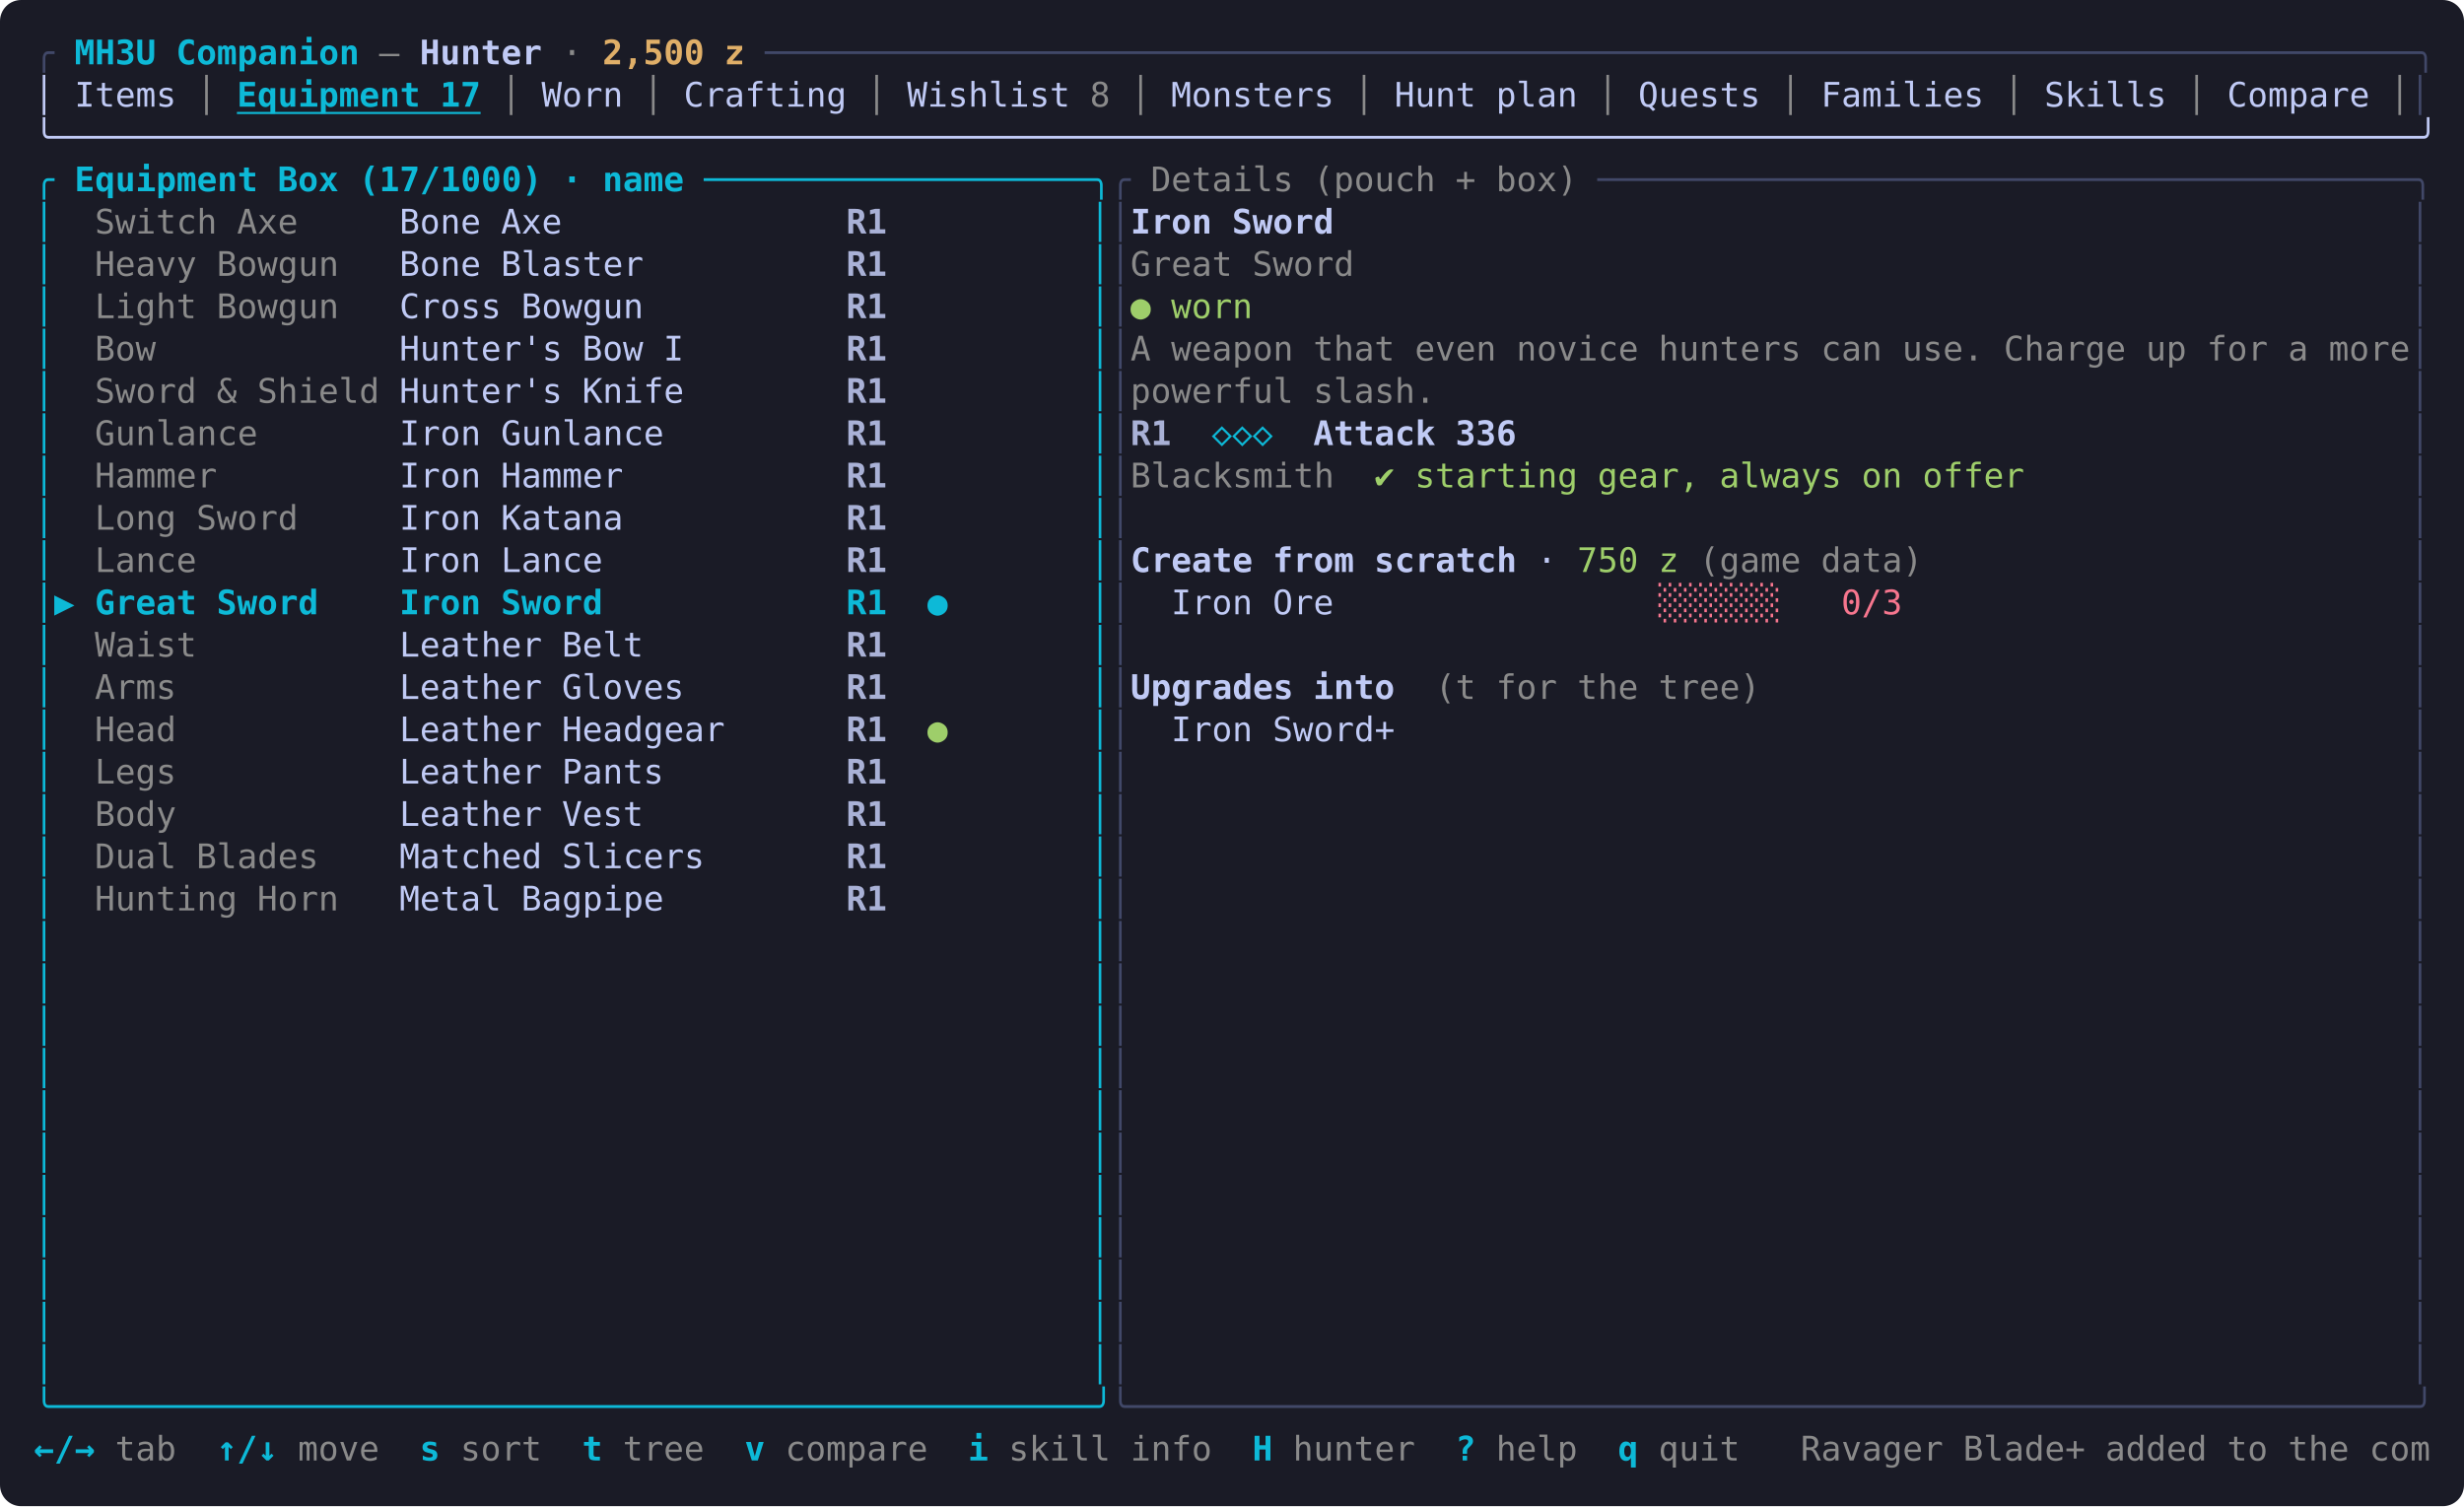
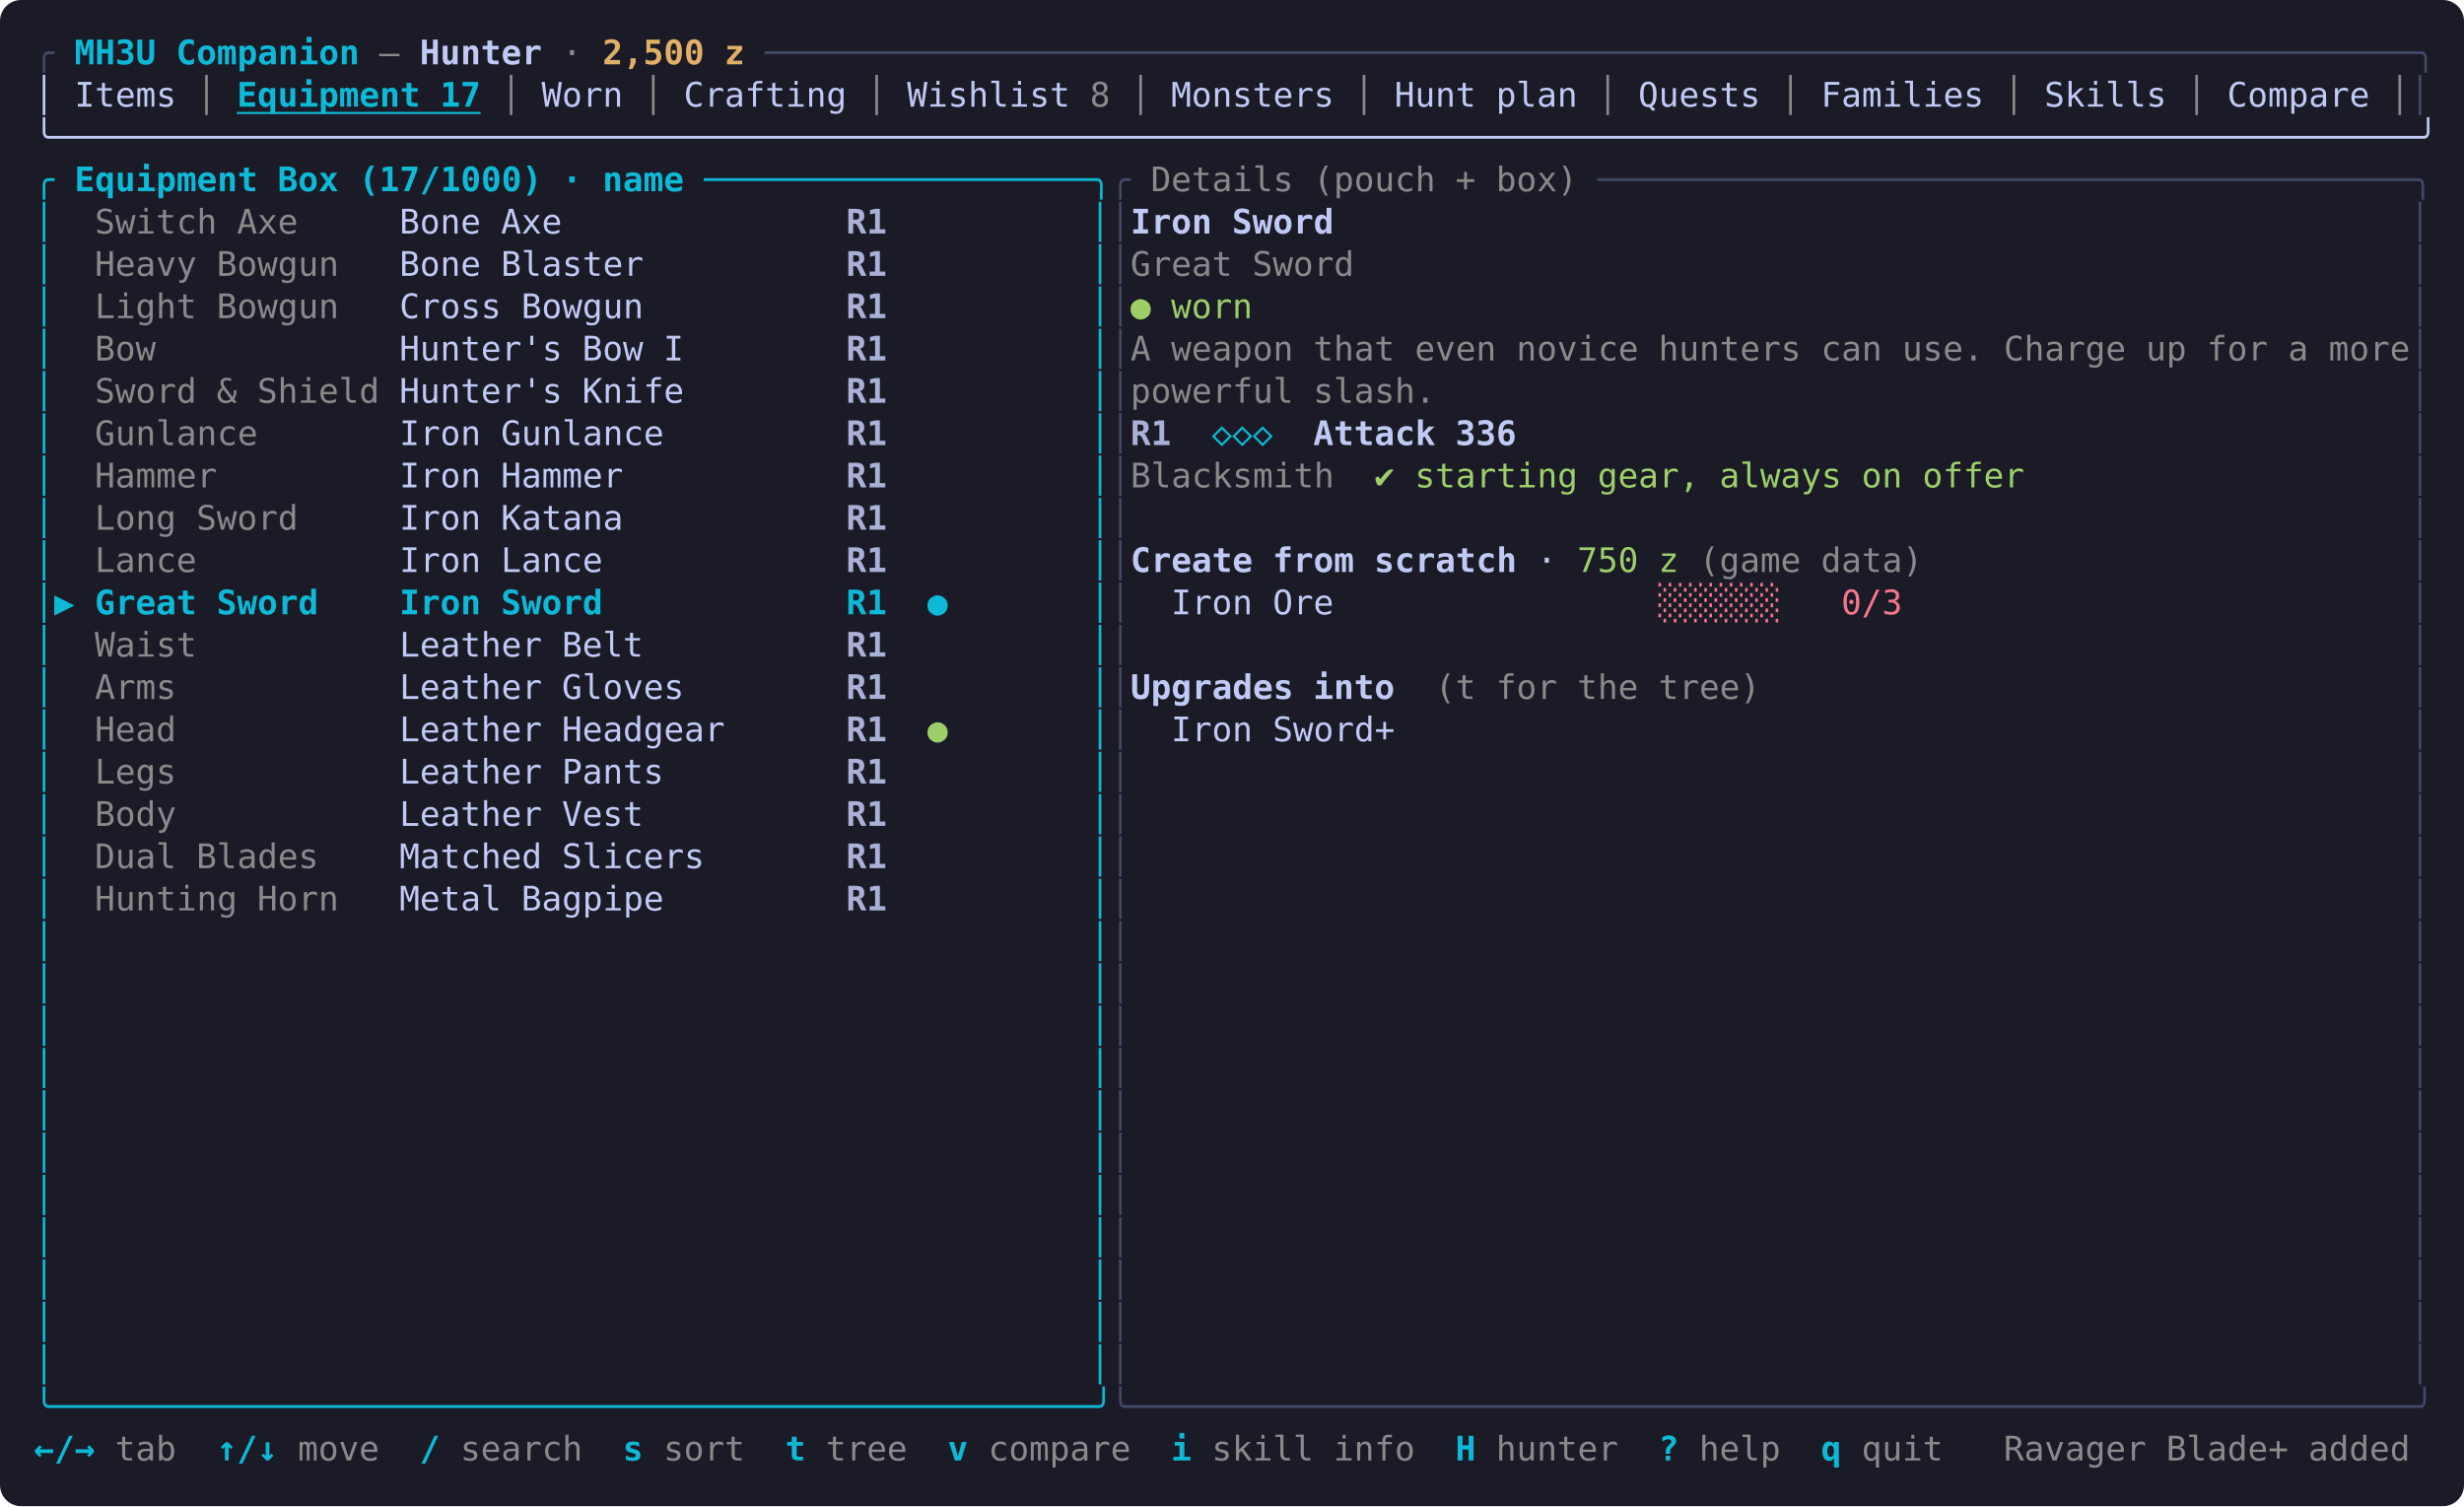
<svg xmlns="http://www.w3.org/2000/svg" width="1164.8" height="712" viewBox="0 0 1164.8 712" role="img">
  <rect width="100%" height="100%" rx="10" fill="#1a1b26" />
  <g font-family="'JetBrains Mono','JetBrainsMono Nerd Font','DejaVu Sans Mono',Menlo,Consolas,monospace" font-size="16">
    <text x="16.0" y="30.4" textLength="9.6" lengthAdjust="spacing" fill="#414868">╭</text>
    <text x="35.2" y="30.4" textLength="38.4" lengthAdjust="spacing" fill="#0db9d7" font-weight="bold">MH3U</text>
    <text x="83.2" y="30.4" textLength="86.4" lengthAdjust="spacing" fill="#0db9d7" font-weight="bold">Companion</text>
    <text x="179.2" y="30.4" textLength="9.6" lengthAdjust="spacing" fill="#8a8a8a">—</text>
    <text x="198.4" y="30.4" textLength="57.6" lengthAdjust="spacing" fill="#c0caf5" font-weight="bold">Hunter</text>
    <text x="265.6" y="30.4" textLength="9.6" lengthAdjust="spacing" fill="#8a8a8a">·</text>
    <text x="284.8" y="30.4" textLength="48.0" lengthAdjust="spacing" fill="#e0af68" font-weight="bold">2,500</text>
    <text x="342.4" y="30.4" textLength="9.6" lengthAdjust="spacing" fill="#e0af68" font-weight="bold">z</text>
    <text x="361.6" y="30.4" textLength="787.2" lengthAdjust="spacing" fill="#414868">─────────────────────────────────────────────────────────────────────────────────╮</text>
    <text x="16.0" y="50.4" textLength="9.6" lengthAdjust="spacing" fill="#c0caf5">│</text>
    <text x="35.2" y="50.4" textLength="48.0" lengthAdjust="spacing" fill="#c0caf5">Items</text>
    <text x="92.8" y="50.4" textLength="9.6" lengthAdjust="spacing" fill="#8a8a8a">│</text>
    <text x="112.0" y="50.4" textLength="86.4" lengthAdjust="spacing" fill="#0db9d7" font-weight="bold">Equipment</text>
    <text x="208.0" y="50.4" textLength="19.2" lengthAdjust="spacing" fill="#0db9d7" font-weight="bold">17</text>
    <line x1="112.0" y1="53.4" x2="227.2" y2="53.4" stroke="#0db9d7" stroke-width="1" />
    <text x="236.8" y="50.4" textLength="9.6" lengthAdjust="spacing" fill="#8a8a8a">│</text>
    <text x="256.0" y="50.4" textLength="38.4" lengthAdjust="spacing" fill="#c0caf5">Worn</text>
    <text x="304.0" y="50.4" textLength="9.6" lengthAdjust="spacing" fill="#8a8a8a">│</text>
    <text x="323.2" y="50.4" textLength="76.8" lengthAdjust="spacing" fill="#c0caf5">Crafting</text>
    <text x="409.6" y="50.4" textLength="9.6" lengthAdjust="spacing" fill="#8a8a8a">│</text>
    <text x="428.8" y="50.4" textLength="76.8" lengthAdjust="spacing" fill="#c0caf5">Wishlist</text>
    <text x="515.2" y="50.4" textLength="9.6" lengthAdjust="spacing" fill="#8a8a8a">8</text>
    <text x="534.4" y="50.4" textLength="9.6" lengthAdjust="spacing" fill="#8a8a8a">│</text>
    <text x="553.6" y="50.4" textLength="76.8" lengthAdjust="spacing" fill="#c0caf5">Monsters</text>
    <text x="640.0" y="50.4" textLength="9.6" lengthAdjust="spacing" fill="#8a8a8a">│</text>
    <text x="659.2" y="50.4" textLength="38.4" lengthAdjust="spacing" fill="#c0caf5">Hunt</text>
    <text x="707.2" y="50.4" textLength="38.4" lengthAdjust="spacing" fill="#c0caf5">plan</text>
    <text x="755.2" y="50.4" textLength="9.6" lengthAdjust="spacing" fill="#8a8a8a">│</text>
    <text x="774.4" y="50.4" textLength="57.6" lengthAdjust="spacing" fill="#c0caf5">Quests</text>
    <text x="841.6" y="50.4" textLength="9.6" lengthAdjust="spacing" fill="#8a8a8a">│</text>
    <text x="860.8" y="50.4" textLength="76.8" lengthAdjust="spacing" fill="#c0caf5">Families</text>
    <text x="947.2" y="50.4" textLength="9.6" lengthAdjust="spacing" fill="#8a8a8a">│</text>
    <text x="966.4" y="50.4" textLength="57.6" lengthAdjust="spacing" fill="#c0caf5">Skills</text>
    <text x="1033.6" y="50.4" textLength="9.6" lengthAdjust="spacing" fill="#8a8a8a">│</text>
    <text x="1052.8" y="50.4" textLength="67.2" lengthAdjust="spacing" fill="#c0caf5">Compare</text>
    <text x="1129.6" y="50.4" textLength="9.6" lengthAdjust="spacing" fill="#8a8a8a">│</text>
    <text x="1139.2" y="50.4" textLength="9.6" lengthAdjust="spacing" fill="#414868">│</text>
    <text x="16.0" y="70.4" textLength="1132.8" lengthAdjust="spacing" fill="#c0caf5">╰────────────────────────────────────────────────────────────────────────────────────────────────────────────────────╯</text>
    <text x="16.0" y="90.4" textLength="9.6" lengthAdjust="spacing" fill="#0db9d7">╭</text>
    <text x="35.2" y="90.4" textLength="86.4" lengthAdjust="spacing" fill="#0db9d7" font-weight="bold">Equipment</text>
    <text x="131.2" y="90.4" textLength="28.8" lengthAdjust="spacing" fill="#0db9d7" font-weight="bold">Box</text>
    <text x="169.6" y="90.4" textLength="86.4" lengthAdjust="spacing" fill="#0db9d7" font-weight="bold">(17/1000)</text>
    <text x="265.6" y="90.4" textLength="9.6" lengthAdjust="spacing" fill="#0db9d7" font-weight="bold">·</text>
    <text x="284.8" y="90.4" textLength="38.4" lengthAdjust="spacing" fill="#0db9d7" font-weight="bold">name</text>
    <text x="332.8" y="90.4" textLength="192.0" lengthAdjust="spacing" fill="#0db9d7">───────────────────╮</text>
    <text x="524.8" y="90.4" textLength="9.6" lengthAdjust="spacing" fill="#414868">╭</text>
    <text x="544.0" y="90.4" textLength="67.2" lengthAdjust="spacing" fill="#8a8a8a">Details</text>
    <text x="620.8" y="90.4" textLength="57.6" lengthAdjust="spacing" fill="#8a8a8a">(pouch</text>
    <text x="688.0" y="90.4" textLength="9.6" lengthAdjust="spacing" fill="#8a8a8a">+</text>
    <text x="707.2" y="90.4" textLength="38.4" lengthAdjust="spacing" fill="#8a8a8a">box)</text>
    <text x="755.2" y="90.4" textLength="393.6" lengthAdjust="spacing" fill="#414868">────────────────────────────────────────╮</text>
    <text x="16.0" y="110.4" textLength="9.6" lengthAdjust="spacing" fill="#0db9d7">│</text>
    <text x="44.8" y="110.4" textLength="57.6" lengthAdjust="spacing" fill="#8a8a8a">Switch</text>
    <text x="112.0" y="110.4" textLength="28.8" lengthAdjust="spacing" fill="#8a8a8a">Axe</text>
    <text x="188.8" y="110.4" textLength="38.4" lengthAdjust="spacing" fill="#c0caf5">Bone</text>
    <text x="236.8" y="110.4" textLength="28.8" lengthAdjust="spacing" fill="#c0caf5">Axe</text>
    <text x="400.0" y="110.4" textLength="19.2" lengthAdjust="spacing" fill="#a9b1d6" font-weight="bold">R1</text>
    <text x="515.2" y="110.4" textLength="9.6" lengthAdjust="spacing" fill="#0db9d7">│</text>
    <text x="524.8" y="110.4" textLength="9.6" lengthAdjust="spacing" fill="#414868">│</text>
    <text x="534.4" y="110.4" textLength="38.4" lengthAdjust="spacing" fill="#c0caf5" font-weight="bold">Iron</text>
    <text x="582.4" y="110.4" textLength="48.0" lengthAdjust="spacing" fill="#c0caf5" font-weight="bold">Sword</text>
    <text x="1139.2" y="110.4" textLength="9.6" lengthAdjust="spacing" fill="#414868">│</text>
    <text x="16.0" y="130.4" textLength="9.6" lengthAdjust="spacing" fill="#0db9d7">│</text>
    <text x="44.8" y="130.4" textLength="48.0" lengthAdjust="spacing" fill="#8a8a8a">Heavy</text>
    <text x="102.4" y="130.4" textLength="57.6" lengthAdjust="spacing" fill="#8a8a8a">Bowgun</text>
    <text x="188.8" y="130.4" textLength="38.4" lengthAdjust="spacing" fill="#c0caf5">Bone</text>
    <text x="236.8" y="130.4" textLength="67.2" lengthAdjust="spacing" fill="#c0caf5">Blaster</text>
    <text x="400.0" y="130.4" textLength="19.2" lengthAdjust="spacing" fill="#a9b1d6" font-weight="bold">R1</text>
    <text x="515.2" y="130.4" textLength="9.6" lengthAdjust="spacing" fill="#0db9d7">│</text>
    <text x="524.8" y="130.4" textLength="9.6" lengthAdjust="spacing" fill="#414868">│</text>
    <text x="534.4" y="130.4" textLength="48.0" lengthAdjust="spacing" fill="#8a8a8a">Great</text>
    <text x="592.0" y="130.4" textLength="48.0" lengthAdjust="spacing" fill="#8a8a8a">Sword</text>
    <text x="1139.2" y="130.4" textLength="9.6" lengthAdjust="spacing" fill="#414868">│</text>
    <text x="16.0" y="150.4" textLength="9.6" lengthAdjust="spacing" fill="#0db9d7">│</text>
    <text x="44.8" y="150.4" textLength="48.0" lengthAdjust="spacing" fill="#8a8a8a">Light</text>
    <text x="102.4" y="150.4" textLength="57.6" lengthAdjust="spacing" fill="#8a8a8a">Bowgun</text>
    <text x="188.8" y="150.4" textLength="48.0" lengthAdjust="spacing" fill="#c0caf5">Cross</text>
    <text x="246.4" y="150.4" textLength="57.6" lengthAdjust="spacing" fill="#c0caf5">Bowgun</text>
    <text x="400.0" y="150.4" textLength="19.2" lengthAdjust="spacing" fill="#a9b1d6" font-weight="bold">R1</text>
    <text x="515.2" y="150.4" textLength="9.6" lengthAdjust="spacing" fill="#0db9d7">│</text>
    <text x="524.8" y="150.4" textLength="9.6" lengthAdjust="spacing" fill="#414868">│</text>
    <text x="534.4" y="150.4" textLength="9.6" lengthAdjust="spacing" fill="#9ece6a">●</text>
    <text x="553.6" y="150.4" textLength="38.4" lengthAdjust="spacing" fill="#9ece6a">worn</text>
    <text x="1139.2" y="150.4" textLength="9.6" lengthAdjust="spacing" fill="#414868">│</text>
    <text x="16.0" y="170.4" textLength="9.6" lengthAdjust="spacing" fill="#0db9d7">│</text>
    <text x="44.8" y="170.4" textLength="28.8" lengthAdjust="spacing" fill="#8a8a8a">Bow</text>
    <text x="188.8" y="170.4" textLength="76.8" lengthAdjust="spacing" fill="#c0caf5">Hunter's</text>
    <text x="275.2" y="170.4" textLength="28.8" lengthAdjust="spacing" fill="#c0caf5">Bow</text>
    <text x="313.6" y="170.4" textLength="9.6" lengthAdjust="spacing" fill="#c0caf5">I</text>
    <text x="400.0" y="170.4" textLength="19.2" lengthAdjust="spacing" fill="#a9b1d6" font-weight="bold">R1</text>
    <text x="515.2" y="170.4" textLength="9.6" lengthAdjust="spacing" fill="#0db9d7">│</text>
    <text x="524.8" y="170.4" textLength="9.6" lengthAdjust="spacing" fill="#414868">│</text>
    <text x="534.4" y="170.4" textLength="9.6" lengthAdjust="spacing" fill="#8a8a8a">A</text>
    <text x="553.6" y="170.4" textLength="57.6" lengthAdjust="spacing" fill="#8a8a8a">weapon</text>
    <text x="620.8" y="170.4" textLength="38.4" lengthAdjust="spacing" fill="#8a8a8a">that</text>
    <text x="668.8" y="170.4" textLength="38.4" lengthAdjust="spacing" fill="#8a8a8a">even</text>
    <text x="716.8" y="170.4" textLength="57.6" lengthAdjust="spacing" fill="#8a8a8a">novice</text>
    <text x="784.0" y="170.4" textLength="67.2" lengthAdjust="spacing" fill="#8a8a8a">hunters</text>
    <text x="860.8" y="170.4" textLength="28.8" lengthAdjust="spacing" fill="#8a8a8a">can</text>
    <text x="899.2" y="170.4" textLength="38.4" lengthAdjust="spacing" fill="#8a8a8a">use.</text>
    <text x="947.2" y="170.4" textLength="57.6" lengthAdjust="spacing" fill="#8a8a8a">Charge</text>
    <text x="1014.4" y="170.4" textLength="19.2" lengthAdjust="spacing" fill="#8a8a8a">up</text>
    <text x="1043.2" y="170.4" textLength="28.8" lengthAdjust="spacing" fill="#8a8a8a">for</text>
    <text x="1081.6" y="170.4" textLength="9.6" lengthAdjust="spacing" fill="#8a8a8a">a</text>
    <text x="1100.8" y="170.4" textLength="38.4" lengthAdjust="spacing" fill="#8a8a8a">more</text>
    <text x="1139.2" y="170.4" textLength="9.6" lengthAdjust="spacing" fill="#414868">│</text>
    <text x="16.0" y="190.4" textLength="9.6" lengthAdjust="spacing" fill="#0db9d7">│</text>
    <text x="44.8" y="190.4" textLength="48.0" lengthAdjust="spacing" fill="#8a8a8a">Sword</text>
    <text x="102.4" y="190.4" textLength="9.6" lengthAdjust="spacing" fill="#8a8a8a">&amp;</text>
    <text x="121.6" y="190.4" textLength="57.6" lengthAdjust="spacing" fill="#8a8a8a">Shield</text>
    <text x="188.8" y="190.4" textLength="76.8" lengthAdjust="spacing" fill="#c0caf5">Hunter's</text>
    <text x="275.2" y="190.4" textLength="48.0" lengthAdjust="spacing" fill="#c0caf5">Knife</text>
    <text x="400.0" y="190.4" textLength="19.2" lengthAdjust="spacing" fill="#a9b1d6" font-weight="bold">R1</text>
    <text x="515.2" y="190.4" textLength="9.6" lengthAdjust="spacing" fill="#0db9d7">│</text>
    <text x="524.8" y="190.4" textLength="9.6" lengthAdjust="spacing" fill="#414868">│</text>
    <text x="534.4" y="190.4" textLength="76.8" lengthAdjust="spacing" fill="#8a8a8a">powerful</text>
    <text x="620.8" y="190.4" textLength="57.6" lengthAdjust="spacing" fill="#8a8a8a">slash.</text>
    <text x="1139.2" y="190.4" textLength="9.6" lengthAdjust="spacing" fill="#414868">│</text>
    <text x="16.0" y="210.4" textLength="9.6" lengthAdjust="spacing" fill="#0db9d7">│</text>
    <text x="44.8" y="210.4" textLength="76.8" lengthAdjust="spacing" fill="#8a8a8a">Gunlance</text>
    <text x="188.8" y="210.4" textLength="38.4" lengthAdjust="spacing" fill="#c0caf5">Iron</text>
    <text x="236.8" y="210.4" textLength="76.8" lengthAdjust="spacing" fill="#c0caf5">Gunlance</text>
    <text x="400.0" y="210.4" textLength="19.2" lengthAdjust="spacing" fill="#a9b1d6" font-weight="bold">R1</text>
    <text x="515.2" y="210.4" textLength="9.6" lengthAdjust="spacing" fill="#0db9d7">│</text>
    <text x="524.8" y="210.4" textLength="9.6" lengthAdjust="spacing" fill="#414868">│</text>
    <text x="534.4" y="210.4" textLength="19.2" lengthAdjust="spacing" fill="#a9b1d6" font-weight="bold">R1</text>
    <text x="572.8" y="210.4" textLength="28.8" lengthAdjust="spacing" fill="#0db9d7">◇◇◇</text>
    <text x="620.8" y="210.4" textLength="57.6" lengthAdjust="spacing" fill="#c0caf5" font-weight="bold">Attack</text>
    <text x="688.0" y="210.4" textLength="28.8" lengthAdjust="spacing" fill="#c0caf5" font-weight="bold">336</text>
    <text x="1139.2" y="210.4" textLength="9.6" lengthAdjust="spacing" fill="#414868">│</text>
    <text x="16.0" y="230.4" textLength="9.6" lengthAdjust="spacing" fill="#0db9d7">│</text>
    <text x="44.8" y="230.4" textLength="57.6" lengthAdjust="spacing" fill="#8a8a8a">Hammer</text>
    <text x="188.8" y="230.4" textLength="38.4" lengthAdjust="spacing" fill="#c0caf5">Iron</text>
    <text x="236.8" y="230.4" textLength="57.6" lengthAdjust="spacing" fill="#c0caf5">Hammer</text>
    <text x="400.0" y="230.4" textLength="19.2" lengthAdjust="spacing" fill="#a9b1d6" font-weight="bold">R1</text>
    <text x="515.2" y="230.4" textLength="9.6" lengthAdjust="spacing" fill="#0db9d7">│</text>
    <text x="524.8" y="230.4" textLength="9.6" lengthAdjust="spacing" fill="#414868">│</text>
    <text x="534.4" y="230.4" textLength="96.0" lengthAdjust="spacing" fill="#8a8a8a">Blacksmith</text>
    <text x="649.6" y="230.4" textLength="9.6" lengthAdjust="spacing" fill="#9ece6a">✔︎</text>
    <text x="668.8" y="230.4" textLength="76.8" lengthAdjust="spacing" fill="#9ece6a">starting</text>
    <text x="755.2" y="230.4" textLength="48.0" lengthAdjust="spacing" fill="#9ece6a">gear,</text>
    <text x="812.8" y="230.4" textLength="57.6" lengthAdjust="spacing" fill="#9ece6a">always</text>
    <text x="880.0" y="230.4" textLength="19.2" lengthAdjust="spacing" fill="#9ece6a">on</text>
    <text x="908.8" y="230.4" textLength="48.0" lengthAdjust="spacing" fill="#9ece6a">offer</text>
    <text x="1139.2" y="230.4" textLength="9.6" lengthAdjust="spacing" fill="#414868">│</text>
    <text x="16.0" y="250.4" textLength="9.6" lengthAdjust="spacing" fill="#0db9d7">│</text>
    <text x="44.8" y="250.4" textLength="38.4" lengthAdjust="spacing" fill="#8a8a8a">Long</text>
    <text x="92.8" y="250.4" textLength="48.0" lengthAdjust="spacing" fill="#8a8a8a">Sword</text>
    <text x="188.8" y="250.4" textLength="38.4" lengthAdjust="spacing" fill="#c0caf5">Iron</text>
    <text x="236.8" y="250.4" textLength="57.6" lengthAdjust="spacing" fill="#c0caf5">Katana</text>
    <text x="400.0" y="250.4" textLength="19.2" lengthAdjust="spacing" fill="#a9b1d6" font-weight="bold">R1</text>
    <text x="515.2" y="250.4" textLength="9.6" lengthAdjust="spacing" fill="#0db9d7">│</text>
    <text x="524.8" y="250.4" textLength="9.6" lengthAdjust="spacing" fill="#414868">│</text>
    <text x="1139.2" y="250.4" textLength="9.6" lengthAdjust="spacing" fill="#414868">│</text>
    <text x="16.0" y="270.4" textLength="9.6" lengthAdjust="spacing" fill="#0db9d7">│</text>
    <text x="44.8" y="270.4" textLength="48.0" lengthAdjust="spacing" fill="#8a8a8a">Lance</text>
    <text x="188.8" y="270.4" textLength="38.4" lengthAdjust="spacing" fill="#c0caf5">Iron</text>
    <text x="236.8" y="270.4" textLength="48.0" lengthAdjust="spacing" fill="#c0caf5">Lance</text>
    <text x="400.0" y="270.4" textLength="19.2" lengthAdjust="spacing" fill="#a9b1d6" font-weight="bold">R1</text>
    <text x="515.2" y="270.4" textLength="9.6" lengthAdjust="spacing" fill="#0db9d7">│</text>
    <text x="524.8" y="270.4" textLength="9.6" lengthAdjust="spacing" fill="#414868">│</text>
    <text x="534.4" y="270.4" textLength="57.6" lengthAdjust="spacing" fill="#c0caf5" font-weight="bold">Create</text>
    <text x="601.6" y="270.4" textLength="38.4" lengthAdjust="spacing" fill="#c0caf5" font-weight="bold">from</text>
    <text x="649.6" y="270.4" textLength="67.2" lengthAdjust="spacing" fill="#c0caf5" font-weight="bold">scratch</text>
    <text x="726.4" y="270.4" textLength="9.6" lengthAdjust="spacing" fill="#c0caf5">·</text>
    <text x="745.6" y="270.4" textLength="28.8" lengthAdjust="spacing" fill="#9ece6a">750</text>
    <text x="784.0" y="270.4" textLength="9.6" lengthAdjust="spacing" fill="#9ece6a">z</text>
    <text x="803.2" y="270.4" textLength="48.0" lengthAdjust="spacing" fill="#8a8a8a">(game</text>
    <text x="860.8" y="270.4" textLength="48.0" lengthAdjust="spacing" fill="#8a8a8a">data)</text>
    <text x="1139.2" y="270.4" textLength="9.6" lengthAdjust="spacing" fill="#414868">│</text>
    <text x="16.0" y="290.4" textLength="9.6" lengthAdjust="spacing" fill="#0db9d7">│</text>
    <text x="25.6" y="290.4" textLength="9.6" lengthAdjust="spacing" fill="#0db9d7" font-weight="bold">▶︎</text>
    <text x="44.8" y="290.4" textLength="48.0" lengthAdjust="spacing" fill="#0db9d7" font-weight="bold">Great</text>
    <text x="102.4" y="290.4" textLength="48.0" lengthAdjust="spacing" fill="#0db9d7" font-weight="bold">Sword</text>
    <text x="188.8" y="290.4" textLength="38.4" lengthAdjust="spacing" fill="#0db9d7" font-weight="bold">Iron</text>
    <text x="236.8" y="290.4" textLength="48.0" lengthAdjust="spacing" fill="#0db9d7" font-weight="bold">Sword</text>
    <text x="400.0" y="290.4" textLength="19.2" lengthAdjust="spacing" fill="#0db9d7" font-weight="bold">R1</text>
    <text x="438.4" y="290.4" textLength="9.6" lengthAdjust="spacing" fill="#0db9d7" font-weight="bold">●</text>
    <text x="515.2" y="290.4" textLength="9.6" lengthAdjust="spacing" fill="#0db9d7">│</text>
    <text x="524.8" y="290.4" textLength="9.6" lengthAdjust="spacing" fill="#414868">│</text>
    <text x="553.6" y="290.4" textLength="38.4" lengthAdjust="spacing" fill="#c0caf5">Iron</text>
    <text x="601.6" y="290.4" textLength="28.8" lengthAdjust="spacing" fill="#c0caf5">Ore</text>
    <text x="784.0" y="290.4" textLength="57.6" lengthAdjust="spacing" fill="#f7768e">░░░░░░</text>
    <text x="870.4" y="290.4" textLength="28.8" lengthAdjust="spacing" fill="#f7768e">0/3</text>
    <text x="1139.2" y="290.4" textLength="9.6" lengthAdjust="spacing" fill="#414868">│</text>
    <text x="16.0" y="310.4" textLength="9.6" lengthAdjust="spacing" fill="#0db9d7">│</text>
    <text x="44.8" y="310.4" textLength="48.0" lengthAdjust="spacing" fill="#8a8a8a">Waist</text>
    <text x="188.8" y="310.4" textLength="67.2" lengthAdjust="spacing" fill="#c0caf5">Leather</text>
    <text x="265.6" y="310.4" textLength="38.4" lengthAdjust="spacing" fill="#c0caf5">Belt</text>
    <text x="400.0" y="310.4" textLength="19.2" lengthAdjust="spacing" fill="#a9b1d6" font-weight="bold">R1</text>
    <text x="515.2" y="310.4" textLength="9.6" lengthAdjust="spacing" fill="#0db9d7">│</text>
    <text x="524.8" y="310.4" textLength="9.6" lengthAdjust="spacing" fill="#414868">│</text>
    <text x="1139.2" y="310.4" textLength="9.6" lengthAdjust="spacing" fill="#414868">│</text>
    <text x="16.0" y="330.4" textLength="9.6" lengthAdjust="spacing" fill="#0db9d7">│</text>
    <text x="44.8" y="330.4" textLength="38.4" lengthAdjust="spacing" fill="#8a8a8a">Arms</text>
    <text x="188.8" y="330.4" textLength="67.2" lengthAdjust="spacing" fill="#c0caf5">Leather</text>
    <text x="265.6" y="330.4" textLength="57.6" lengthAdjust="spacing" fill="#c0caf5">Gloves</text>
    <text x="400.0" y="330.4" textLength="19.2" lengthAdjust="spacing" fill="#a9b1d6" font-weight="bold">R1</text>
    <text x="515.2" y="330.4" textLength="9.6" lengthAdjust="spacing" fill="#0db9d7">│</text>
    <text x="524.8" y="330.4" textLength="9.6" lengthAdjust="spacing" fill="#414868">│</text>
    <text x="534.4" y="330.4" textLength="76.8" lengthAdjust="spacing" fill="#c0caf5" font-weight="bold">Upgrades</text>
    <text x="620.8" y="330.4" textLength="38.4" lengthAdjust="spacing" fill="#c0caf5" font-weight="bold">into</text>
    <text x="678.4" y="330.4" textLength="19.2" lengthAdjust="spacing" fill="#8a8a8a">(t</text>
    <text x="707.2" y="330.4" textLength="28.8" lengthAdjust="spacing" fill="#8a8a8a">for</text>
    <text x="745.6" y="330.4" textLength="28.8" lengthAdjust="spacing" fill="#8a8a8a">the</text>
    <text x="784.0" y="330.4" textLength="48.0" lengthAdjust="spacing" fill="#8a8a8a">tree)</text>
    <text x="1139.2" y="330.4" textLength="9.6" lengthAdjust="spacing" fill="#414868">│</text>
    <text x="16.0" y="350.4" textLength="9.6" lengthAdjust="spacing" fill="#0db9d7">│</text>
    <text x="44.8" y="350.4" textLength="38.4" lengthAdjust="spacing" fill="#8a8a8a">Head</text>
    <text x="188.8" y="350.4" textLength="67.2" lengthAdjust="spacing" fill="#c0caf5">Leather</text>
    <text x="265.6" y="350.4" textLength="76.8" lengthAdjust="spacing" fill="#c0caf5">Headgear</text>
    <text x="400.0" y="350.4" textLength="19.2" lengthAdjust="spacing" fill="#a9b1d6" font-weight="bold">R1</text>
    <text x="438.4" y="350.4" textLength="9.6" lengthAdjust="spacing" fill="#9ece6a">●</text>
    <text x="515.2" y="350.4" textLength="9.6" lengthAdjust="spacing" fill="#0db9d7">│</text>
    <text x="524.8" y="350.4" textLength="9.6" lengthAdjust="spacing" fill="#414868">│</text>
    <text x="553.6" y="350.4" textLength="38.4" lengthAdjust="spacing" fill="#c0caf5">Iron</text>
    <text x="601.6" y="350.4" textLength="57.6" lengthAdjust="spacing" fill="#c0caf5">Sword+</text>
    <text x="1139.2" y="350.4" textLength="9.6" lengthAdjust="spacing" fill="#414868">│</text>
    <text x="16.0" y="370.4" textLength="9.6" lengthAdjust="spacing" fill="#0db9d7">│</text>
    <text x="44.8" y="370.4" textLength="38.4" lengthAdjust="spacing" fill="#8a8a8a">Legs</text>
    <text x="188.8" y="370.4" textLength="67.2" lengthAdjust="spacing" fill="#c0caf5">Leather</text>
    <text x="265.6" y="370.4" textLength="48.0" lengthAdjust="spacing" fill="#c0caf5">Pants</text>
    <text x="400.0" y="370.4" textLength="19.2" lengthAdjust="spacing" fill="#a9b1d6" font-weight="bold">R1</text>
    <text x="515.2" y="370.4" textLength="9.6" lengthAdjust="spacing" fill="#0db9d7">│</text>
    <text x="524.8" y="370.4" textLength="9.6" lengthAdjust="spacing" fill="#414868">│</text>
    <text x="1139.2" y="370.4" textLength="9.6" lengthAdjust="spacing" fill="#414868">│</text>
    <text x="16.0" y="390.4" textLength="9.6" lengthAdjust="spacing" fill="#0db9d7">│</text>
    <text x="44.8" y="390.4" textLength="38.4" lengthAdjust="spacing" fill="#8a8a8a">Body</text>
    <text x="188.8" y="390.4" textLength="67.2" lengthAdjust="spacing" fill="#c0caf5">Leather</text>
    <text x="265.6" y="390.4" textLength="38.4" lengthAdjust="spacing" fill="#c0caf5">Vest</text>
    <text x="400.0" y="390.4" textLength="19.2" lengthAdjust="spacing" fill="#a9b1d6" font-weight="bold">R1</text>
    <text x="515.2" y="390.4" textLength="9.6" lengthAdjust="spacing" fill="#0db9d7">│</text>
    <text x="524.8" y="390.4" textLength="9.6" lengthAdjust="spacing" fill="#414868">│</text>
    <text x="1139.2" y="390.4" textLength="9.6" lengthAdjust="spacing" fill="#414868">│</text>
    <text x="16.0" y="410.4" textLength="9.6" lengthAdjust="spacing" fill="#0db9d7">│</text>
    <text x="44.8" y="410.4" textLength="38.4" lengthAdjust="spacing" fill="#8a8a8a">Dual</text>
    <text x="92.8" y="410.4" textLength="57.6" lengthAdjust="spacing" fill="#8a8a8a">Blades</text>
    <text x="188.8" y="410.4" textLength="67.2" lengthAdjust="spacing" fill="#c0caf5">Matched</text>
    <text x="265.6" y="410.4" textLength="67.2" lengthAdjust="spacing" fill="#c0caf5">Slicers</text>
    <text x="400.0" y="410.4" textLength="19.2" lengthAdjust="spacing" fill="#a9b1d6" font-weight="bold">R1</text>
    <text x="515.2" y="410.4" textLength="9.6" lengthAdjust="spacing" fill="#0db9d7">│</text>
    <text x="524.8" y="410.4" textLength="9.6" lengthAdjust="spacing" fill="#414868">│</text>
    <text x="1139.2" y="410.4" textLength="9.6" lengthAdjust="spacing" fill="#414868">│</text>
    <text x="16.0" y="430.4" textLength="9.6" lengthAdjust="spacing" fill="#0db9d7">│</text>
    <text x="44.8" y="430.4" textLength="67.2" lengthAdjust="spacing" fill="#8a8a8a">Hunting</text>
    <text x="121.6" y="430.4" textLength="38.4" lengthAdjust="spacing" fill="#8a8a8a">Horn</text>
    <text x="188.8" y="430.4" textLength="48.0" lengthAdjust="spacing" fill="#c0caf5">Metal</text>
    <text x="246.4" y="430.4" textLength="67.2" lengthAdjust="spacing" fill="#c0caf5">Bagpipe</text>
    <text x="400.0" y="430.4" textLength="19.2" lengthAdjust="spacing" fill="#a9b1d6" font-weight="bold">R1</text>
    <text x="515.2" y="430.4" textLength="9.6" lengthAdjust="spacing" fill="#0db9d7">│</text>
    <text x="524.8" y="430.4" textLength="9.6" lengthAdjust="spacing" fill="#414868">│</text>
    <text x="1139.2" y="430.4" textLength="9.6" lengthAdjust="spacing" fill="#414868">│</text>
    <text x="16.0" y="450.4" textLength="9.6" lengthAdjust="spacing" fill="#0db9d7">│</text>
    <text x="515.2" y="450.4" textLength="9.6" lengthAdjust="spacing" fill="#0db9d7">│</text>
    <text x="524.8" y="450.4" textLength="9.6" lengthAdjust="spacing" fill="#414868">│</text>
    <text x="1139.2" y="450.4" textLength="9.6" lengthAdjust="spacing" fill="#414868">│</text>
    <text x="16.0" y="470.4" textLength="9.6" lengthAdjust="spacing" fill="#0db9d7">│</text>
    <text x="515.2" y="470.4" textLength="9.6" lengthAdjust="spacing" fill="#0db9d7">│</text>
    <text x="524.8" y="470.4" textLength="9.6" lengthAdjust="spacing" fill="#414868">│</text>
    <text x="1139.2" y="470.4" textLength="9.6" lengthAdjust="spacing" fill="#414868">│</text>
    <text x="16.0" y="490.4" textLength="9.6" lengthAdjust="spacing" fill="#0db9d7">│</text>
    <text x="515.2" y="490.4" textLength="9.6" lengthAdjust="spacing" fill="#0db9d7">│</text>
    <text x="524.8" y="490.4" textLength="9.6" lengthAdjust="spacing" fill="#414868">│</text>
    <text x="1139.2" y="490.4" textLength="9.6" lengthAdjust="spacing" fill="#414868">│</text>
    <text x="16.0" y="510.4" textLength="9.6" lengthAdjust="spacing" fill="#0db9d7">│</text>
    <text x="515.2" y="510.4" textLength="9.6" lengthAdjust="spacing" fill="#0db9d7">│</text>
    <text x="524.8" y="510.4" textLength="9.6" lengthAdjust="spacing" fill="#414868">│</text>
    <text x="1139.2" y="510.4" textLength="9.6" lengthAdjust="spacing" fill="#414868">│</text>
    <text x="16.0" y="530.4" textLength="9.6" lengthAdjust="spacing" fill="#0db9d7">│</text>
    <text x="515.2" y="530.4" textLength="9.6" lengthAdjust="spacing" fill="#0db9d7">│</text>
    <text x="524.8" y="530.4" textLength="9.6" lengthAdjust="spacing" fill="#414868">│</text>
    <text x="1139.2" y="530.4" textLength="9.6" lengthAdjust="spacing" fill="#414868">│</text>
    <text x="16.0" y="550.4" textLength="9.6" lengthAdjust="spacing" fill="#0db9d7">│</text>
    <text x="515.2" y="550.4" textLength="9.6" lengthAdjust="spacing" fill="#0db9d7">│</text>
    <text x="524.8" y="550.4" textLength="9.6" lengthAdjust="spacing" fill="#414868">│</text>
    <text x="1139.2" y="550.4" textLength="9.6" lengthAdjust="spacing" fill="#414868">│</text>
    <text x="16.0" y="570.4" textLength="9.6" lengthAdjust="spacing" fill="#0db9d7">│</text>
    <text x="515.2" y="570.4" textLength="9.6" lengthAdjust="spacing" fill="#0db9d7">│</text>
    <text x="524.8" y="570.4" textLength="9.6" lengthAdjust="spacing" fill="#414868">│</text>
    <text x="1139.2" y="570.4" textLength="9.6" lengthAdjust="spacing" fill="#414868">│</text>
    <text x="16.0" y="590.4" textLength="9.6" lengthAdjust="spacing" fill="#0db9d7">│</text>
    <text x="515.2" y="590.4" textLength="9.6" lengthAdjust="spacing" fill="#0db9d7">│</text>
    <text x="524.8" y="590.4" textLength="9.6" lengthAdjust="spacing" fill="#414868">│</text>
    <text x="1139.2" y="590.4" textLength="9.6" lengthAdjust="spacing" fill="#414868">│</text>
    <text x="16.0" y="610.4" textLength="9.6" lengthAdjust="spacing" fill="#0db9d7">│</text>
    <text x="515.2" y="610.4" textLength="9.6" lengthAdjust="spacing" fill="#0db9d7">│</text>
    <text x="524.8" y="610.4" textLength="9.6" lengthAdjust="spacing" fill="#414868">│</text>
    <text x="1139.2" y="610.4" textLength="9.6" lengthAdjust="spacing" fill="#414868">│</text>
    <text x="16.0" y="630.4" textLength="9.6" lengthAdjust="spacing" fill="#0db9d7">│</text>
    <text x="515.2" y="630.4" textLength="9.6" lengthAdjust="spacing" fill="#0db9d7">│</text>
    <text x="524.8" y="630.4" textLength="9.6" lengthAdjust="spacing" fill="#414868">│</text>
    <text x="1139.2" y="630.4" textLength="9.6" lengthAdjust="spacing" fill="#414868">│</text>
    <text x="16.0" y="650.4" textLength="9.6" lengthAdjust="spacing" fill="#0db9d7">│</text>
    <text x="515.2" y="650.4" textLength="9.6" lengthAdjust="spacing" fill="#0db9d7">│</text>
    <text x="524.8" y="650.4" textLength="9.6" lengthAdjust="spacing" fill="#414868">│</text>
    <text x="1139.2" y="650.4" textLength="9.6" lengthAdjust="spacing" fill="#414868">│</text>
    <text x="16.0" y="670.4" textLength="508.8" lengthAdjust="spacing" fill="#0db9d7">╰───────────────────────────────────────────────────╯</text>
    <text x="524.8" y="670.4" textLength="624.0" lengthAdjust="spacing" fill="#414868">╰───────────────────────────────────────────────────────────────╯</text>
    <text x="16.0" y="690.4" textLength="28.8" lengthAdjust="spacing" fill="#0db9d7" font-weight="bold">←/→</text>
    <text x="54.4" y="690.4" textLength="28.8" lengthAdjust="spacing" fill="#8a8a8a">tab</text>
    <text x="102.4" y="690.4" textLength="28.8" lengthAdjust="spacing" fill="#0db9d7" font-weight="bold">↑/↓</text>
    <text x="140.8" y="690.4" textLength="38.4" lengthAdjust="spacing" fill="#8a8a8a">move</text>
-     <text x="198.4" y="690.4" textLength="9.6" lengthAdjust="spacing" fill="#0db9d7" font-weight="bold">s</text>
-     <text x="217.6" y="690.4" textLength="38.4" lengthAdjust="spacing" fill="#8a8a8a">sort</text>
-     <text x="275.2" y="690.4" textLength="9.6" lengthAdjust="spacing" fill="#0db9d7" font-weight="bold">t</text>
-     <text x="294.4" y="690.4" textLength="38.4" lengthAdjust="spacing" fill="#8a8a8a">tree</text>
-     <text x="352.0" y="690.4" textLength="9.6" lengthAdjust="spacing" fill="#0db9d7" font-weight="bold">v</text>
-     <text x="371.2" y="690.4" textLength="67.2" lengthAdjust="spacing" fill="#8a8a8a">compare</text>
-     <text x="457.6" y="690.4" textLength="9.6" lengthAdjust="spacing" fill="#0db9d7" font-weight="bold">i</text>
-     <text x="476.8" y="690.4" textLength="48.0" lengthAdjust="spacing" fill="#8a8a8a">skill</text>
-     <text x="534.4" y="690.4" textLength="38.4" lengthAdjust="spacing" fill="#8a8a8a">info</text>
-     <text x="592.0" y="690.4" textLength="9.6" lengthAdjust="spacing" fill="#0db9d7" font-weight="bold">H</text>
-     <text x="611.2" y="690.4" textLength="57.6" lengthAdjust="spacing" fill="#8a8a8a">hunter</text>
-     <text x="688.0" y="690.4" textLength="9.6" lengthAdjust="spacing" fill="#0db9d7" font-weight="bold">?</text>
-     <text x="707.2" y="690.4" textLength="38.4" lengthAdjust="spacing" fill="#8a8a8a">help</text>
-     <text x="764.8" y="690.4" textLength="9.6" lengthAdjust="spacing" fill="#0db9d7" font-weight="bold">q</text>
-     <text x="784.0" y="690.4" textLength="38.4" lengthAdjust="spacing" fill="#8a8a8a">quit</text>
-     <text x="851.2" y="690.4" textLength="67.2" lengthAdjust="spacing" fill="#8a8a8a">Ravager</text>
-     <text x="928.0" y="690.4" textLength="57.6" lengthAdjust="spacing" fill="#8a8a8a">Blade+</text>
-     <text x="995.2" y="690.4" textLength="48.0" lengthAdjust="spacing" fill="#8a8a8a">added</text>
-     <text x="1052.8" y="690.4" textLength="19.2" lengthAdjust="spacing" fill="#8a8a8a">to</text>
-     <text x="1081.6" y="690.4" textLength="28.8" lengthAdjust="spacing" fill="#8a8a8a">the</text>
-     <text x="1120.0" y="690.4" textLength="28.8" lengthAdjust="spacing" fill="#8a8a8a">com</text>
+     <text x="198.4" y="690.4" textLength="9.6" lengthAdjust="spacing" fill="#0db9d7" font-weight="bold">/</text>
+     <text x="217.6" y="690.4" textLength="57.6" lengthAdjust="spacing" fill="#8a8a8a">search</text>
+     <text x="294.4" y="690.4" textLength="9.6" lengthAdjust="spacing" fill="#0db9d7" font-weight="bold">s</text>
+     <text x="313.6" y="690.4" textLength="38.4" lengthAdjust="spacing" fill="#8a8a8a">sort</text>
+     <text x="371.2" y="690.4" textLength="9.6" lengthAdjust="spacing" fill="#0db9d7" font-weight="bold">t</text>
+     <text x="390.4" y="690.4" textLength="38.4" lengthAdjust="spacing" fill="#8a8a8a">tree</text>
+     <text x="448.0" y="690.4" textLength="9.6" lengthAdjust="spacing" fill="#0db9d7" font-weight="bold">v</text>
+     <text x="467.2" y="690.4" textLength="67.2" lengthAdjust="spacing" fill="#8a8a8a">compare</text>
+     <text x="553.6" y="690.4" textLength="9.6" lengthAdjust="spacing" fill="#0db9d7" font-weight="bold">i</text>
+     <text x="572.8" y="690.4" textLength="48.0" lengthAdjust="spacing" fill="#8a8a8a">skill</text>
+     <text x="630.4" y="690.4" textLength="38.4" lengthAdjust="spacing" fill="#8a8a8a">info</text>
+     <text x="688.0" y="690.4" textLength="9.6" lengthAdjust="spacing" fill="#0db9d7" font-weight="bold">H</text>
+     <text x="707.2" y="690.4" textLength="57.6" lengthAdjust="spacing" fill="#8a8a8a">hunter</text>
+     <text x="784.0" y="690.4" textLength="9.6" lengthAdjust="spacing" fill="#0db9d7" font-weight="bold">?</text>
+     <text x="803.2" y="690.4" textLength="38.4" lengthAdjust="spacing" fill="#8a8a8a">help</text>
+     <text x="860.8" y="690.4" textLength="9.6" lengthAdjust="spacing" fill="#0db9d7" font-weight="bold">q</text>
+     <text x="880.0" y="690.4" textLength="38.4" lengthAdjust="spacing" fill="#8a8a8a">quit</text>
+     <text x="947.2" y="690.4" textLength="67.2" lengthAdjust="spacing" fill="#8a8a8a">Ravager</text>
+     <text x="1024.0" y="690.4" textLength="57.6" lengthAdjust="spacing" fill="#8a8a8a">Blade+</text>
+     <text x="1091.2" y="690.4" textLength="48.0" lengthAdjust="spacing" fill="#8a8a8a">added</text>
  </g>
</svg>
